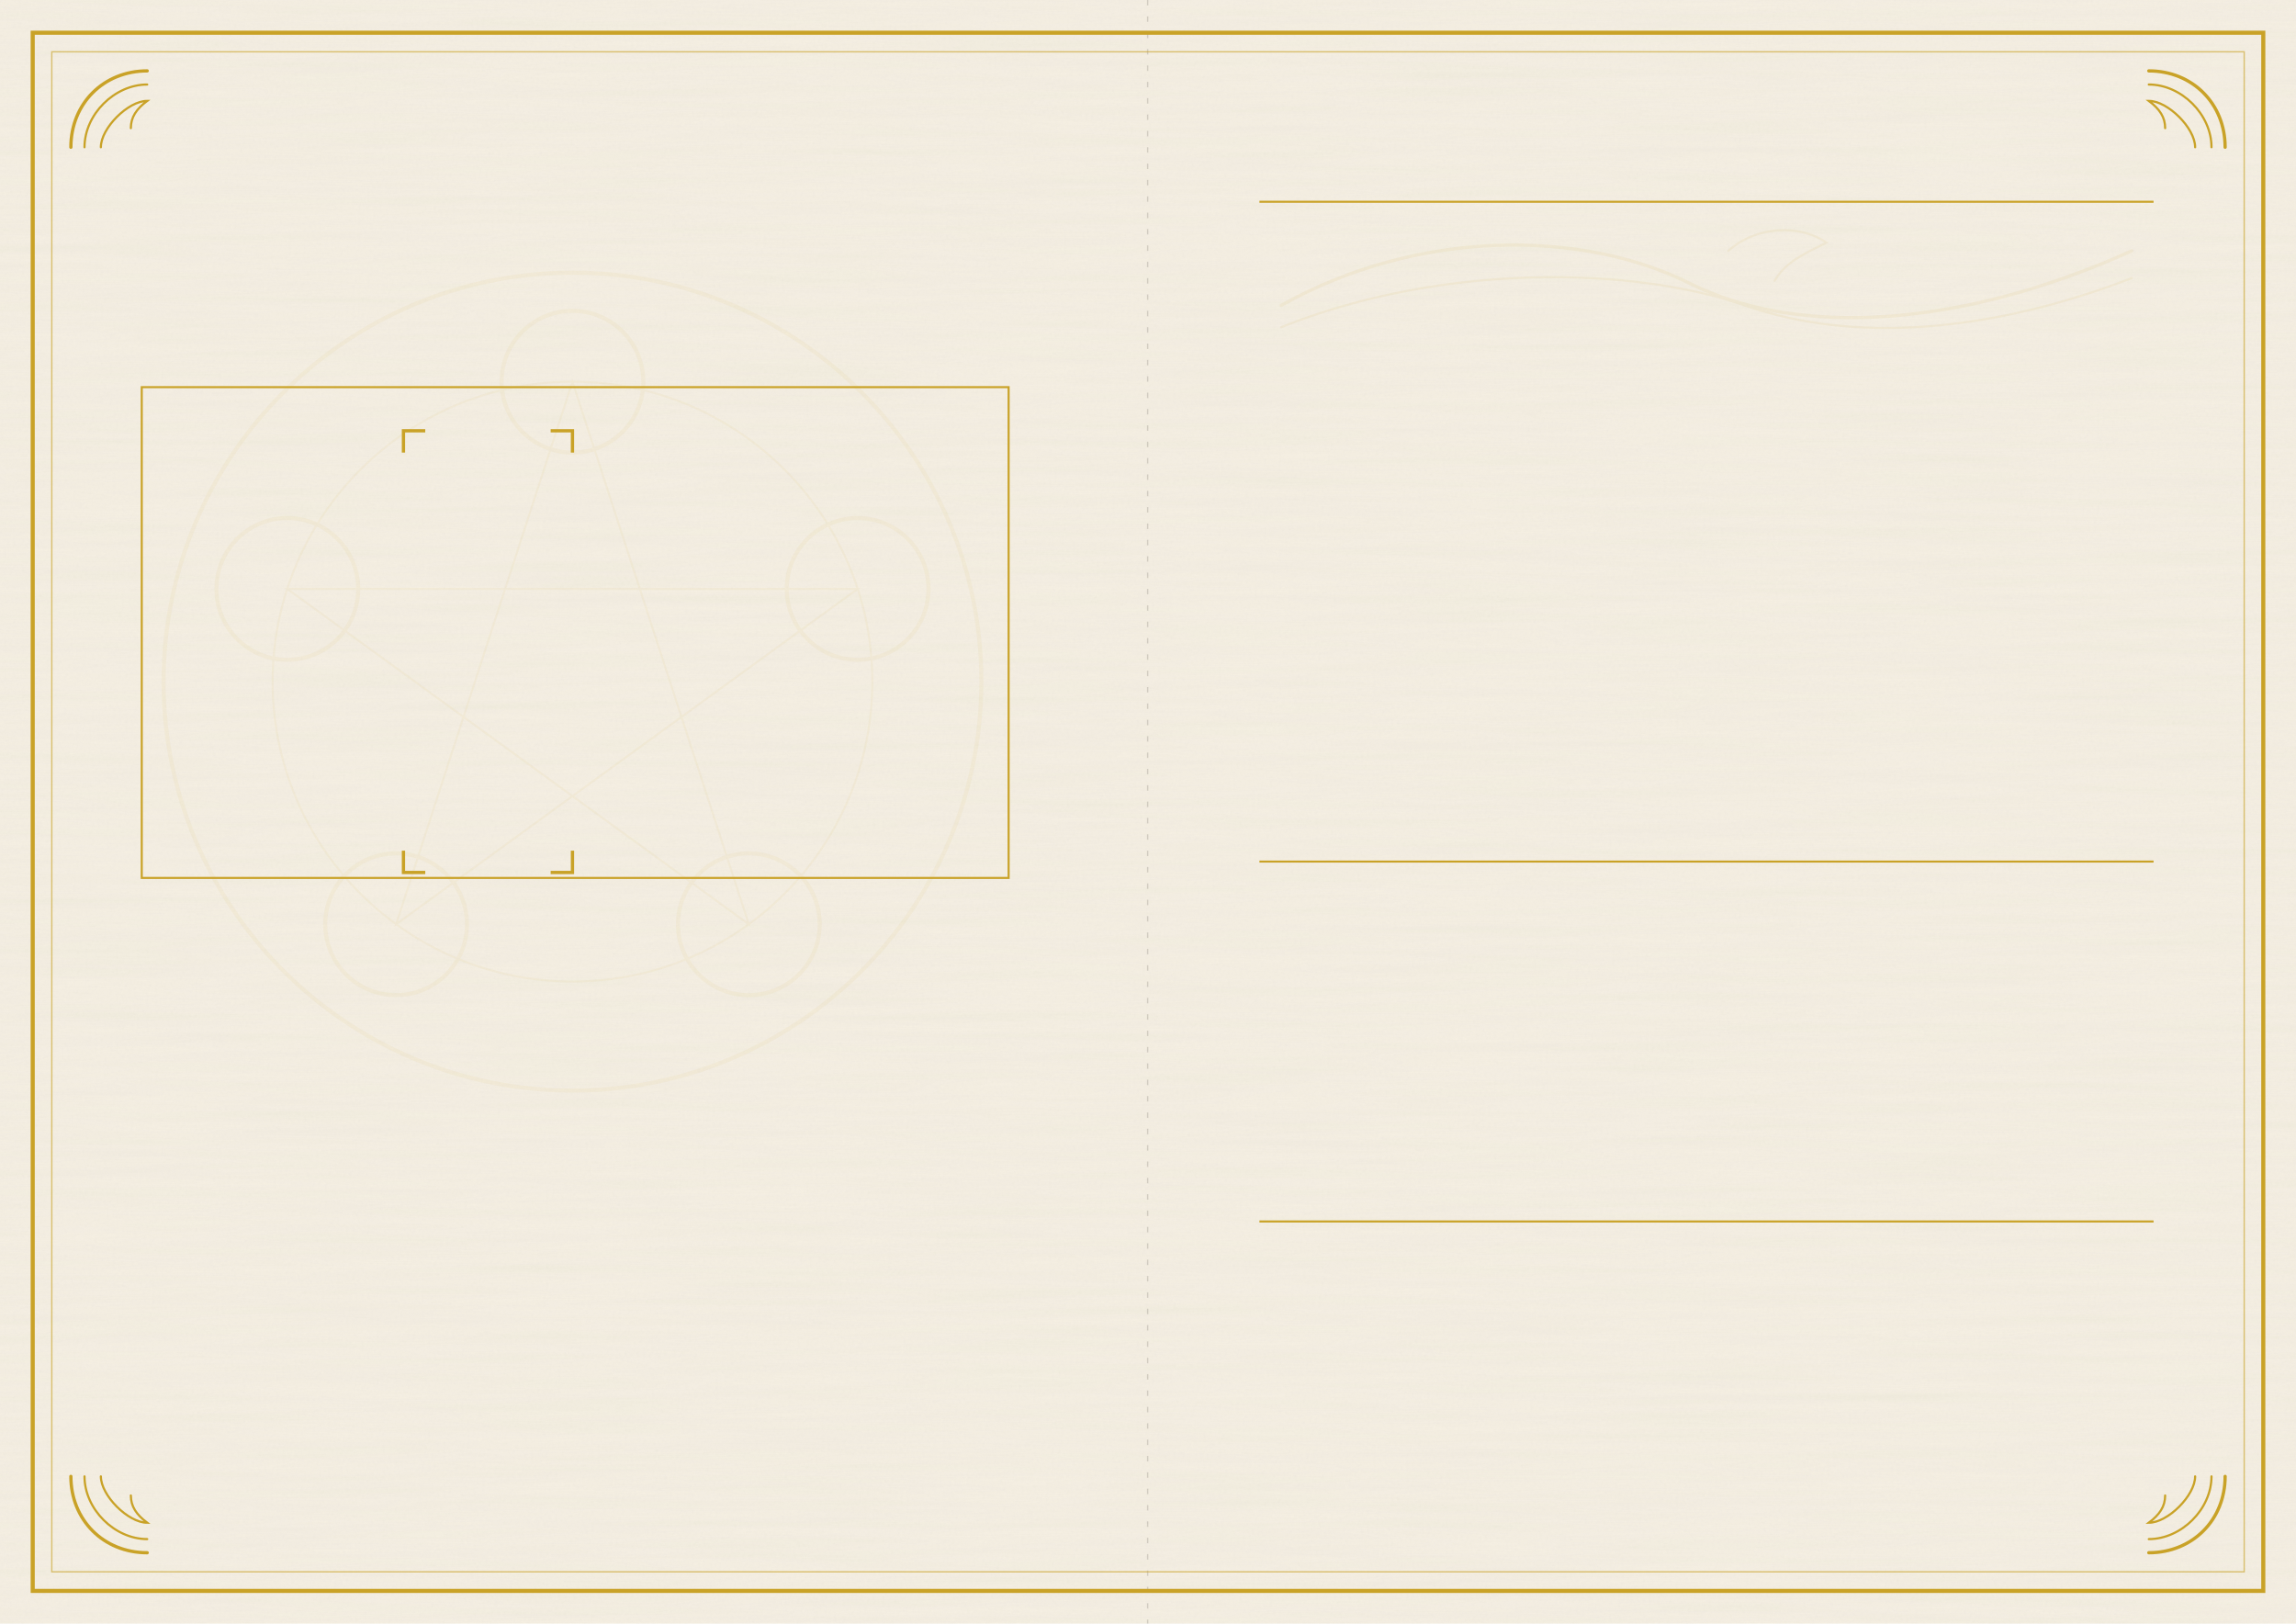
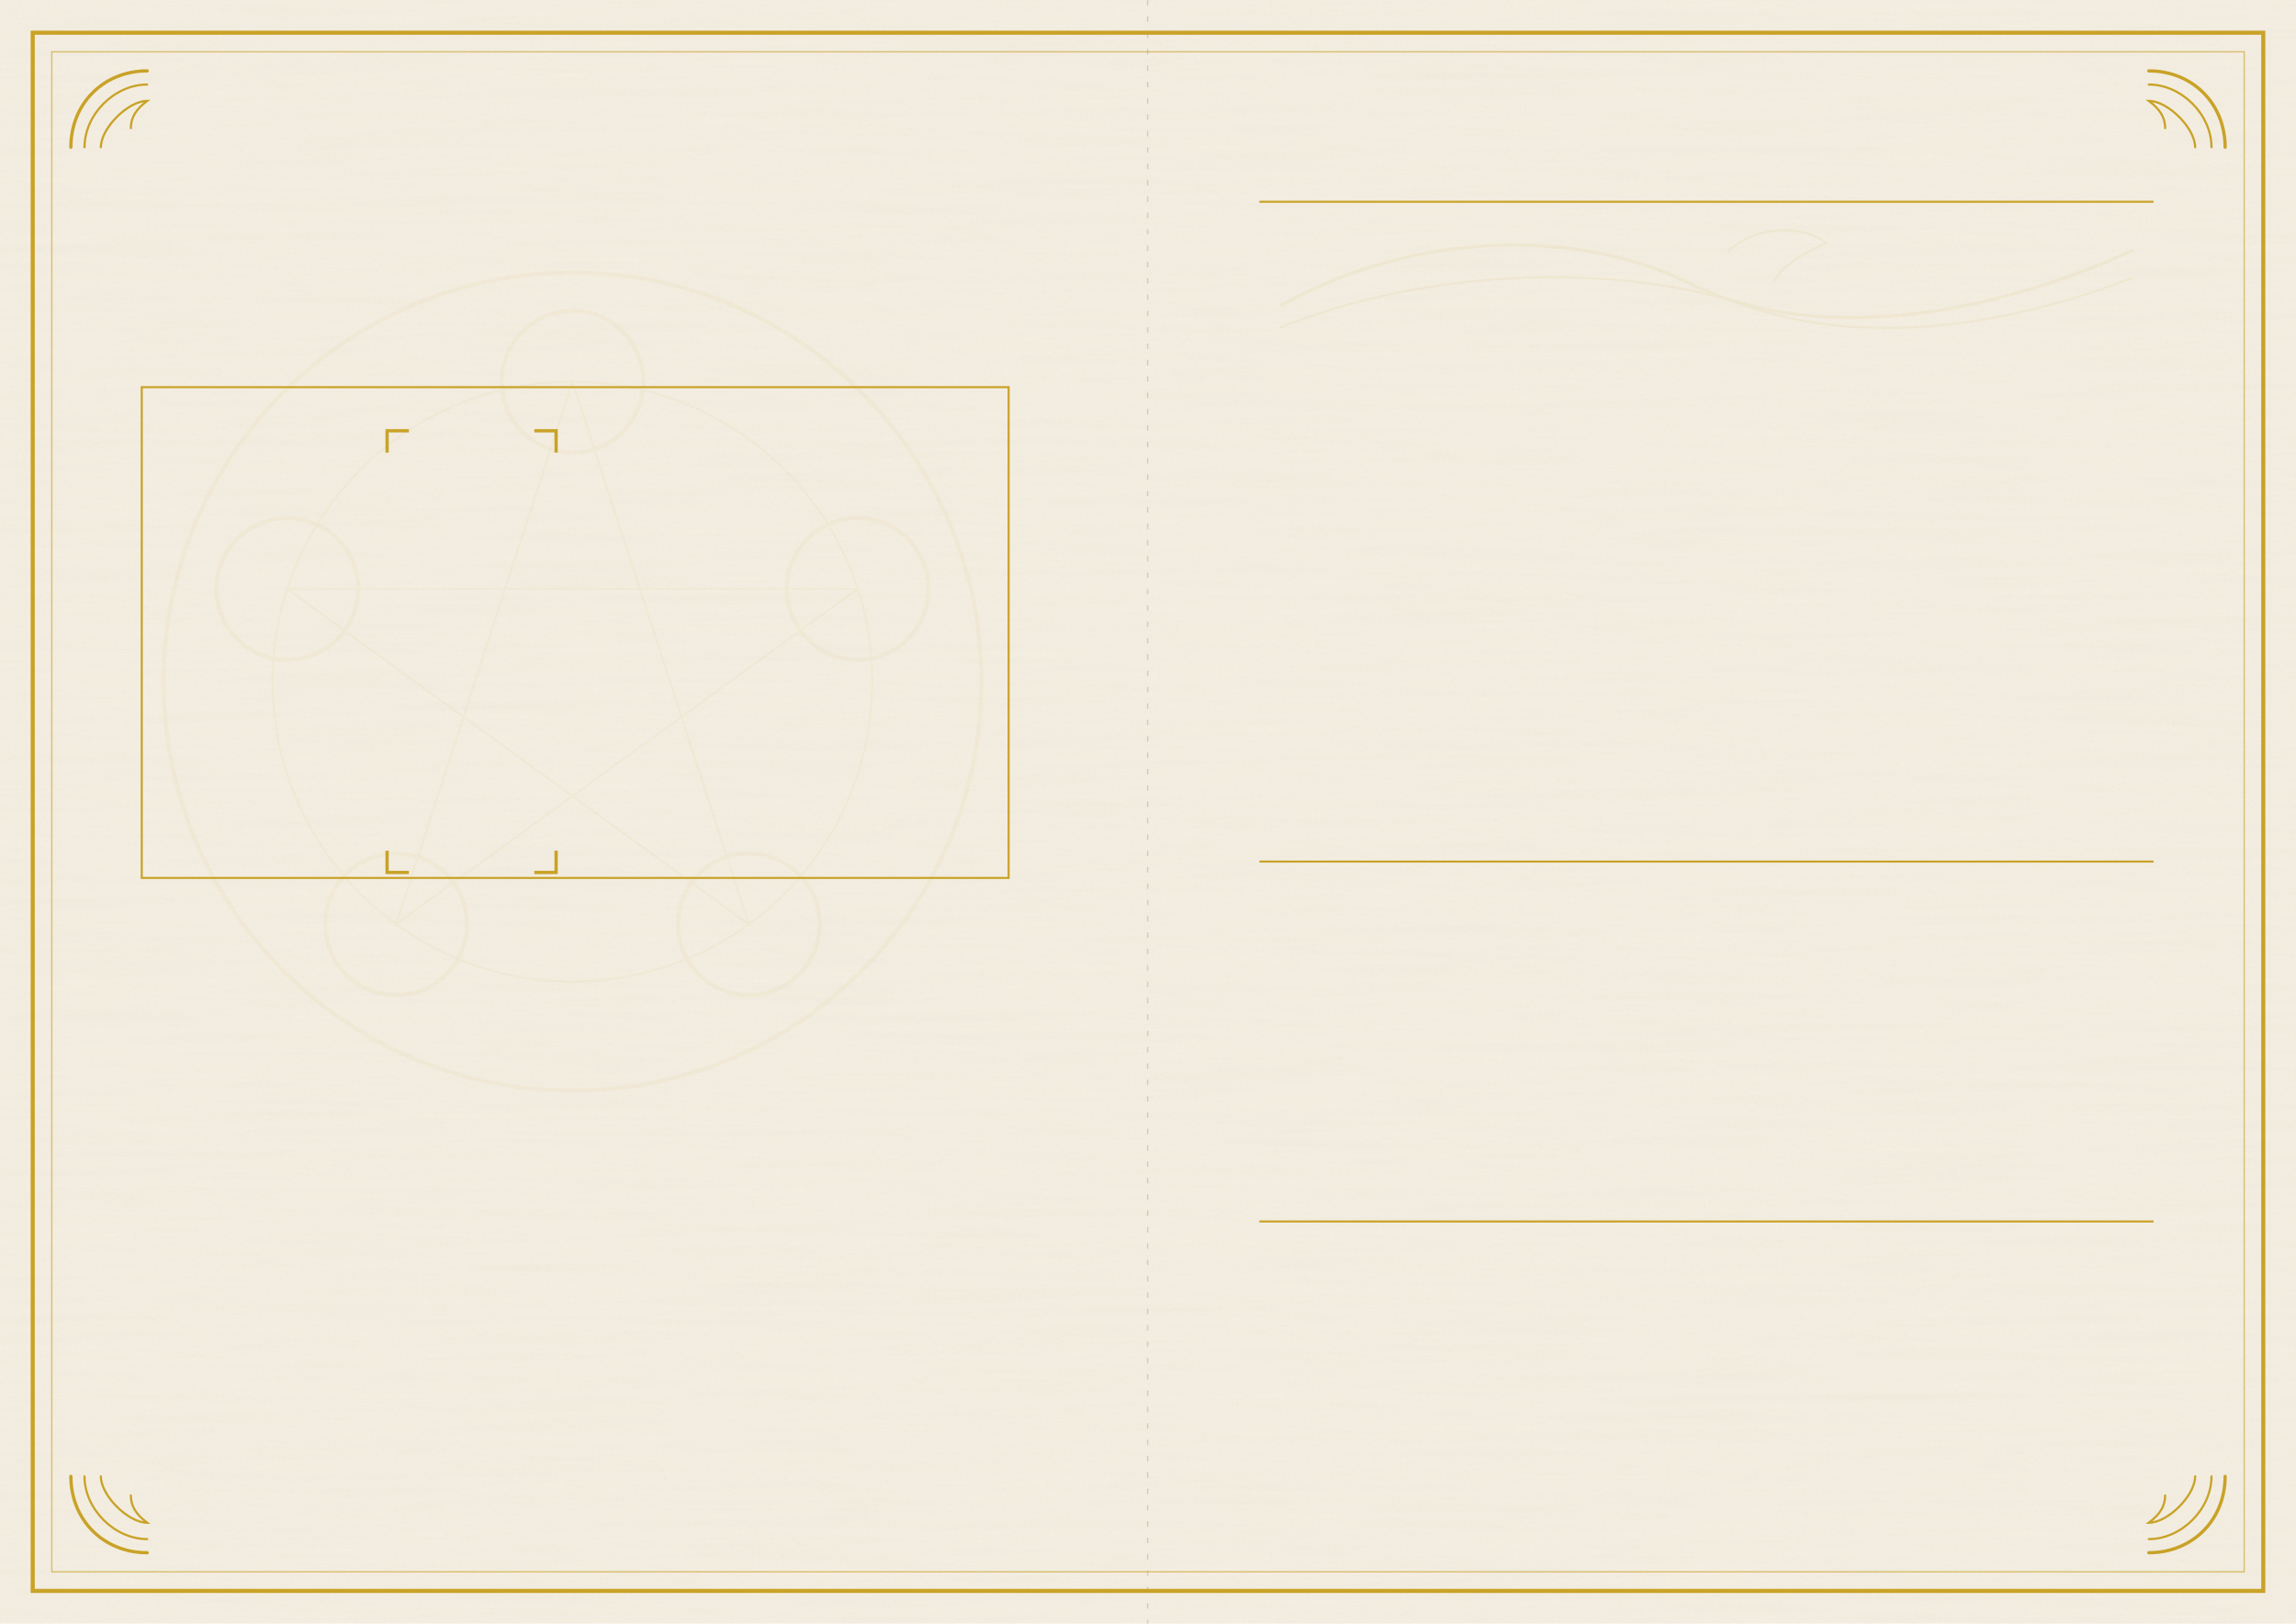
<svg xmlns="http://www.w3.org/2000/svg" xmlns:xlink="http://www.w3.org/1999/xlink" viewBox="0 0 842.25 595.5">
  <defs>
    <filter id="s31-fiber" x="0" y="0" width="100%" height="100%">
      <feTurbulence type="fractalNoise" baseFrequency="0.012 0.28" numOctaves="2" seed="7" stitchTiles="stitch" />
      <feColorMatrix type="saturate" values="0" />
    </filter>
    <filter id="s31-spots" x="0" y="0" width="100%" height="100%">
      <feTurbulence type="fractalNoise" baseFrequency="0.9" numOctaves="2" seed="11" stitchTiles="stitch" />
      <feColorMatrix type="saturate" values="0" />
    </filter>
    <g id="s31-cloud" fill="none" stroke="#C9A227" stroke-linecap="round">
      <path d="M2,30 C2,14 14,2 30,2" stroke-width="1.2" />
      <path d="M7,30 C7,18 18,7 30,7" stroke-width="0.8" />
      <path d="M13,30 C13,23 23,13 30,13 C26,16 24,19 24,23" stroke-width="0.8" />
    </g>
  </defs>
  <rect width="842.25" height="595.5" fill="#F5EFE2" />
  <rect width="842.25" height="595.5" filter="url(#s31-fiber)" opacity="0.05" style="mix-blend-mode:multiply" />
  <rect width="842.25" height="595.5" filter="url(#s31-spots)" opacity="0.04" style="mix-blend-mode:multiply" />
  <line x1="421" y1="0" x2="421" y2="595.5" stroke="#1A1610" stroke-width="0.5" stroke-dasharray="2 4" opacity="0.15" />
  <g opacity="0.06" fill="none" stroke="#C9A227">
    <circle cx="210" cy="250" r="150" stroke-width="1.5" />
    <circle cx="210" cy="250" r="110" stroke-width="0.75" />
    <circle cx="210" cy="140" r="26" stroke-width="1.5" />
    <circle cx="314.6" cy="216" r="26" stroke-width="1.5" />
    <circle cx="274.7" cy="339" r="26" stroke-width="1.5" />
    <circle cx="145.3" cy="339" r="26" stroke-width="1.5" />
    <circle cx="105.4" cy="216" r="26" stroke-width="1.5" />
    <path d="M210,140 L274.7,339 L105.4,216 L314.6,216 L145.3,339 Z" stroke-width="0.75" />
  </g>
  <g opacity="0.08" fill="none" stroke="#C9A227" stroke-linecap="round">
    <path d="M470,112 C520,84 580,84 620,104 C660,124 720,120 782,92" stroke-width="1.2" />
    <path d="M470,120 C530,96 600,98 640,112 C680,126 730,122 782,102" stroke-width="0.8" />
    <path d="M634,92 C644,83 660,82 670,89 C662,93 655,96 651,103" stroke-width="0.8" />
  </g>
  <rect x="12" y="12" width="818.25" height="571.5" fill="none" stroke="#C9A227" stroke-width="1.5" />
  <rect x="19" y="19" width="804.25" height="557.5" fill="none" stroke="#C9A227" stroke-width="0.5" opacity="0.6" />
  <use xlink:href="#s31-cloud" href="#s31-cloud" transform="translate(24,24)" />
  <use xlink:href="#s31-cloud" href="#s31-cloud" transform="translate(818.25,24) scale(-1,1)" />
  <use xlink:href="#s31-cloud" href="#s31-cloud" transform="translate(24,571.5) scale(1,-1)" />
  <use xlink:href="#s31-cloud" href="#s31-cloud" transform="translate(818.25,571.5) scale(-1,-1)" />
  <g stroke="#C9A227" stroke-width="0.75">
    <line x1="462" y1="74" x2="790" y2="74" />
    <line x1="462" y1="316" x2="790" y2="316" />
    <line x1="462" y1="448" x2="790" y2="448" />
  </g>
  <rect x="52" y="142" width="318" height="180" fill="none" stroke="#C9A227" stroke-width="0.75" />
  <g fill="none" stroke="#C9A227" stroke-width="1.2">
-     <path d="M148,166 L148,158 L156,158" />
-     <path d="M202,158 L210,158 L210,166" />
-     <path d="M148,312 L148,320 L156,320" />
-     <path d="M202,320 L210,320 L210,312" />
+     <path d="M142,166 L142,158 L150,158" />
+     <path d="M196,158 L204,158 L204,166" />
+     <path d="M142,312 L142,320 L150,320" />
+     <path d="M196,320 L204,320 L204,312" />
  </g>
</svg>
